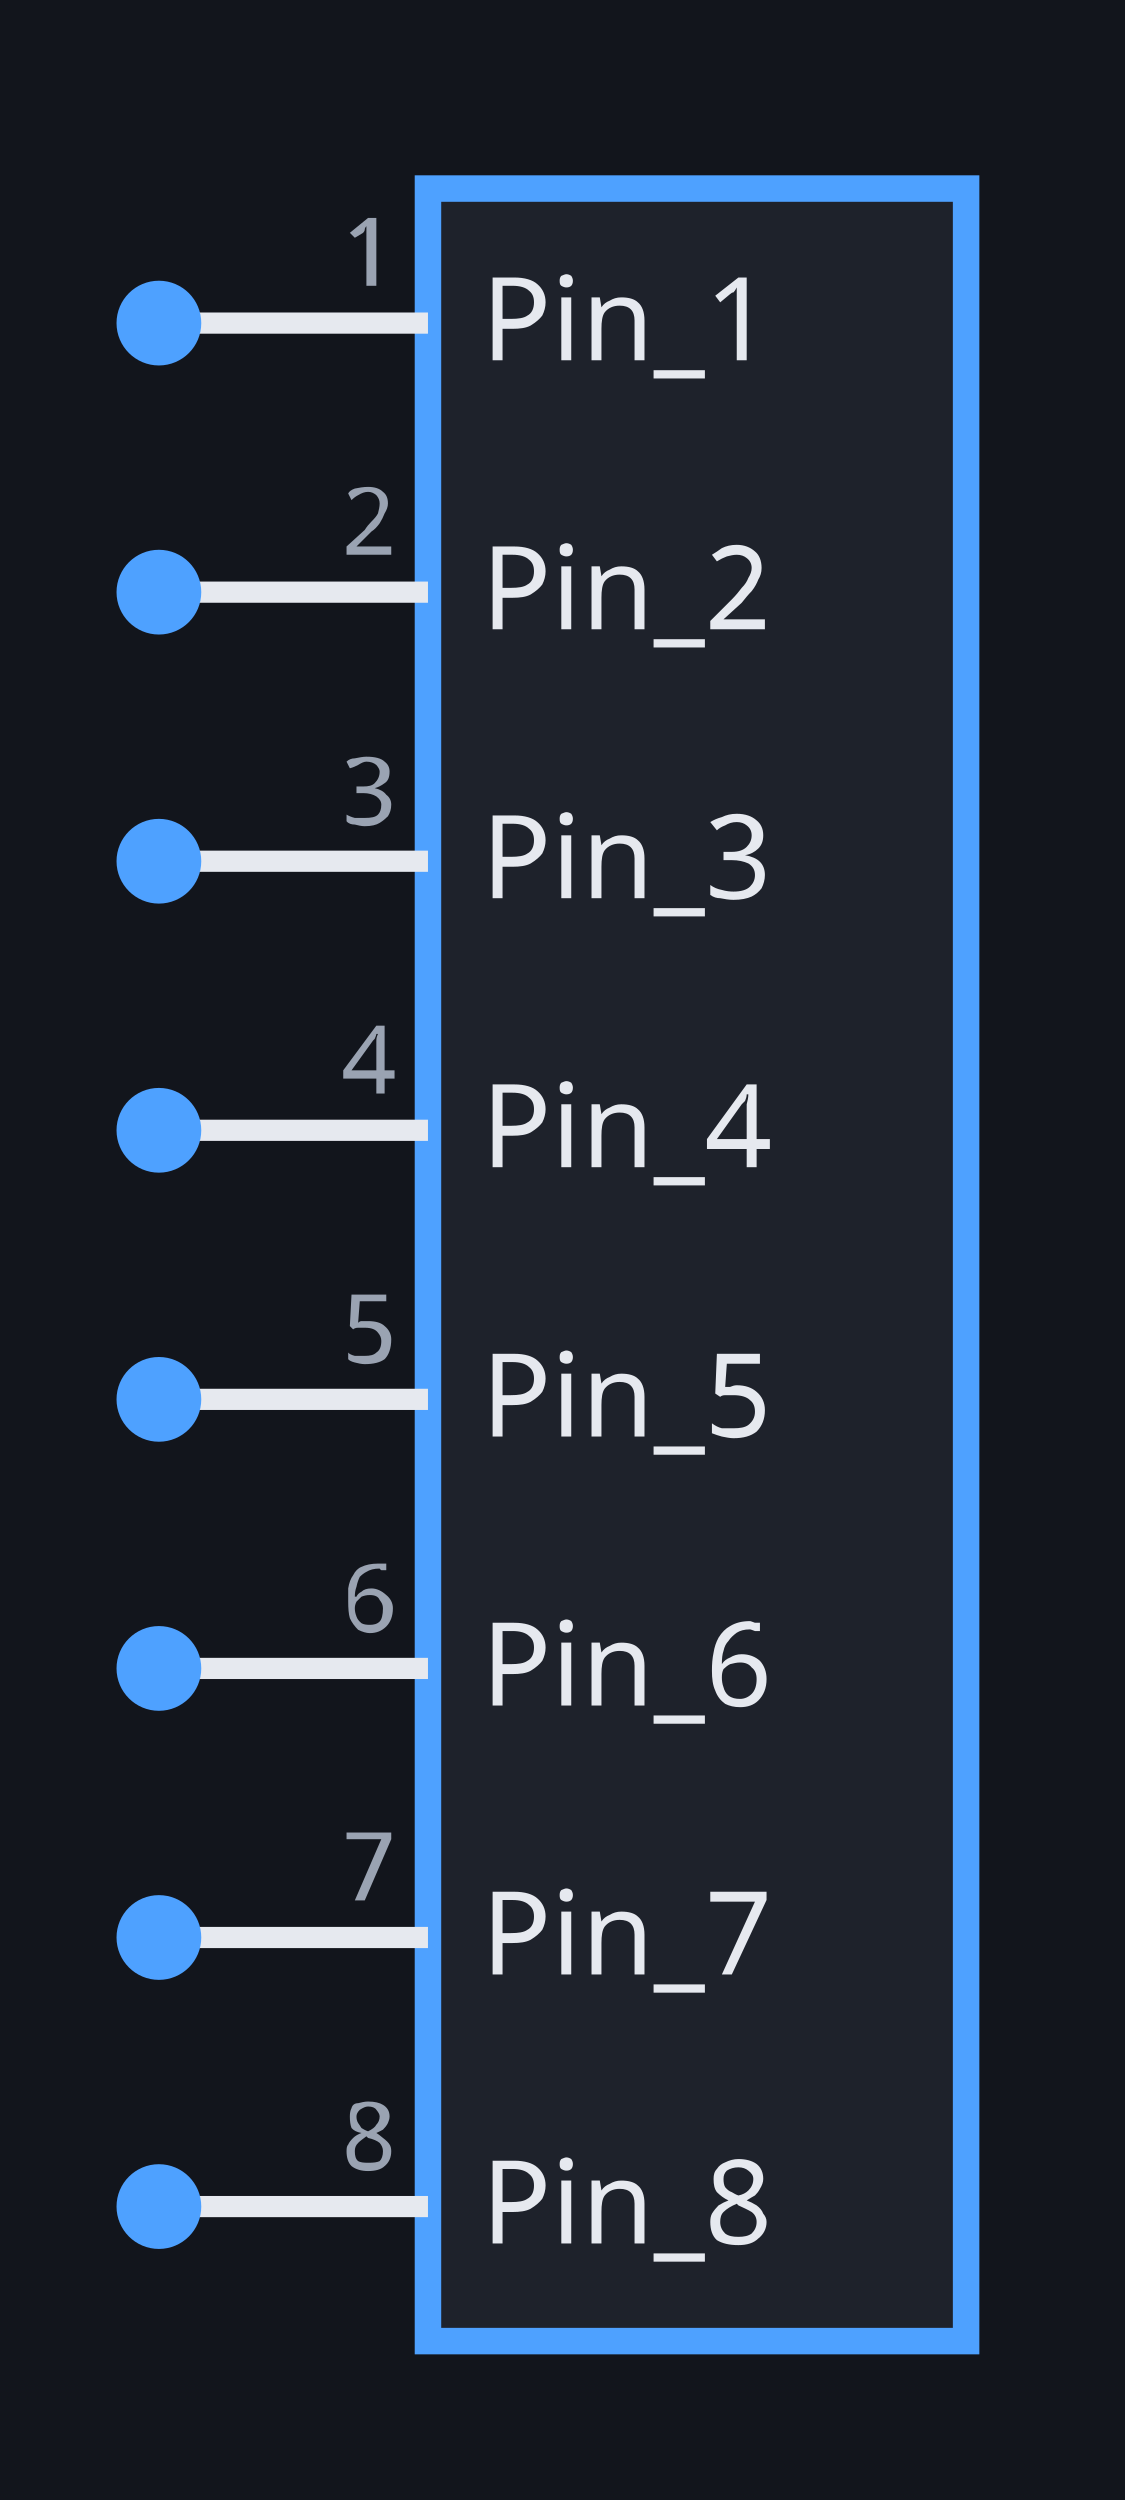
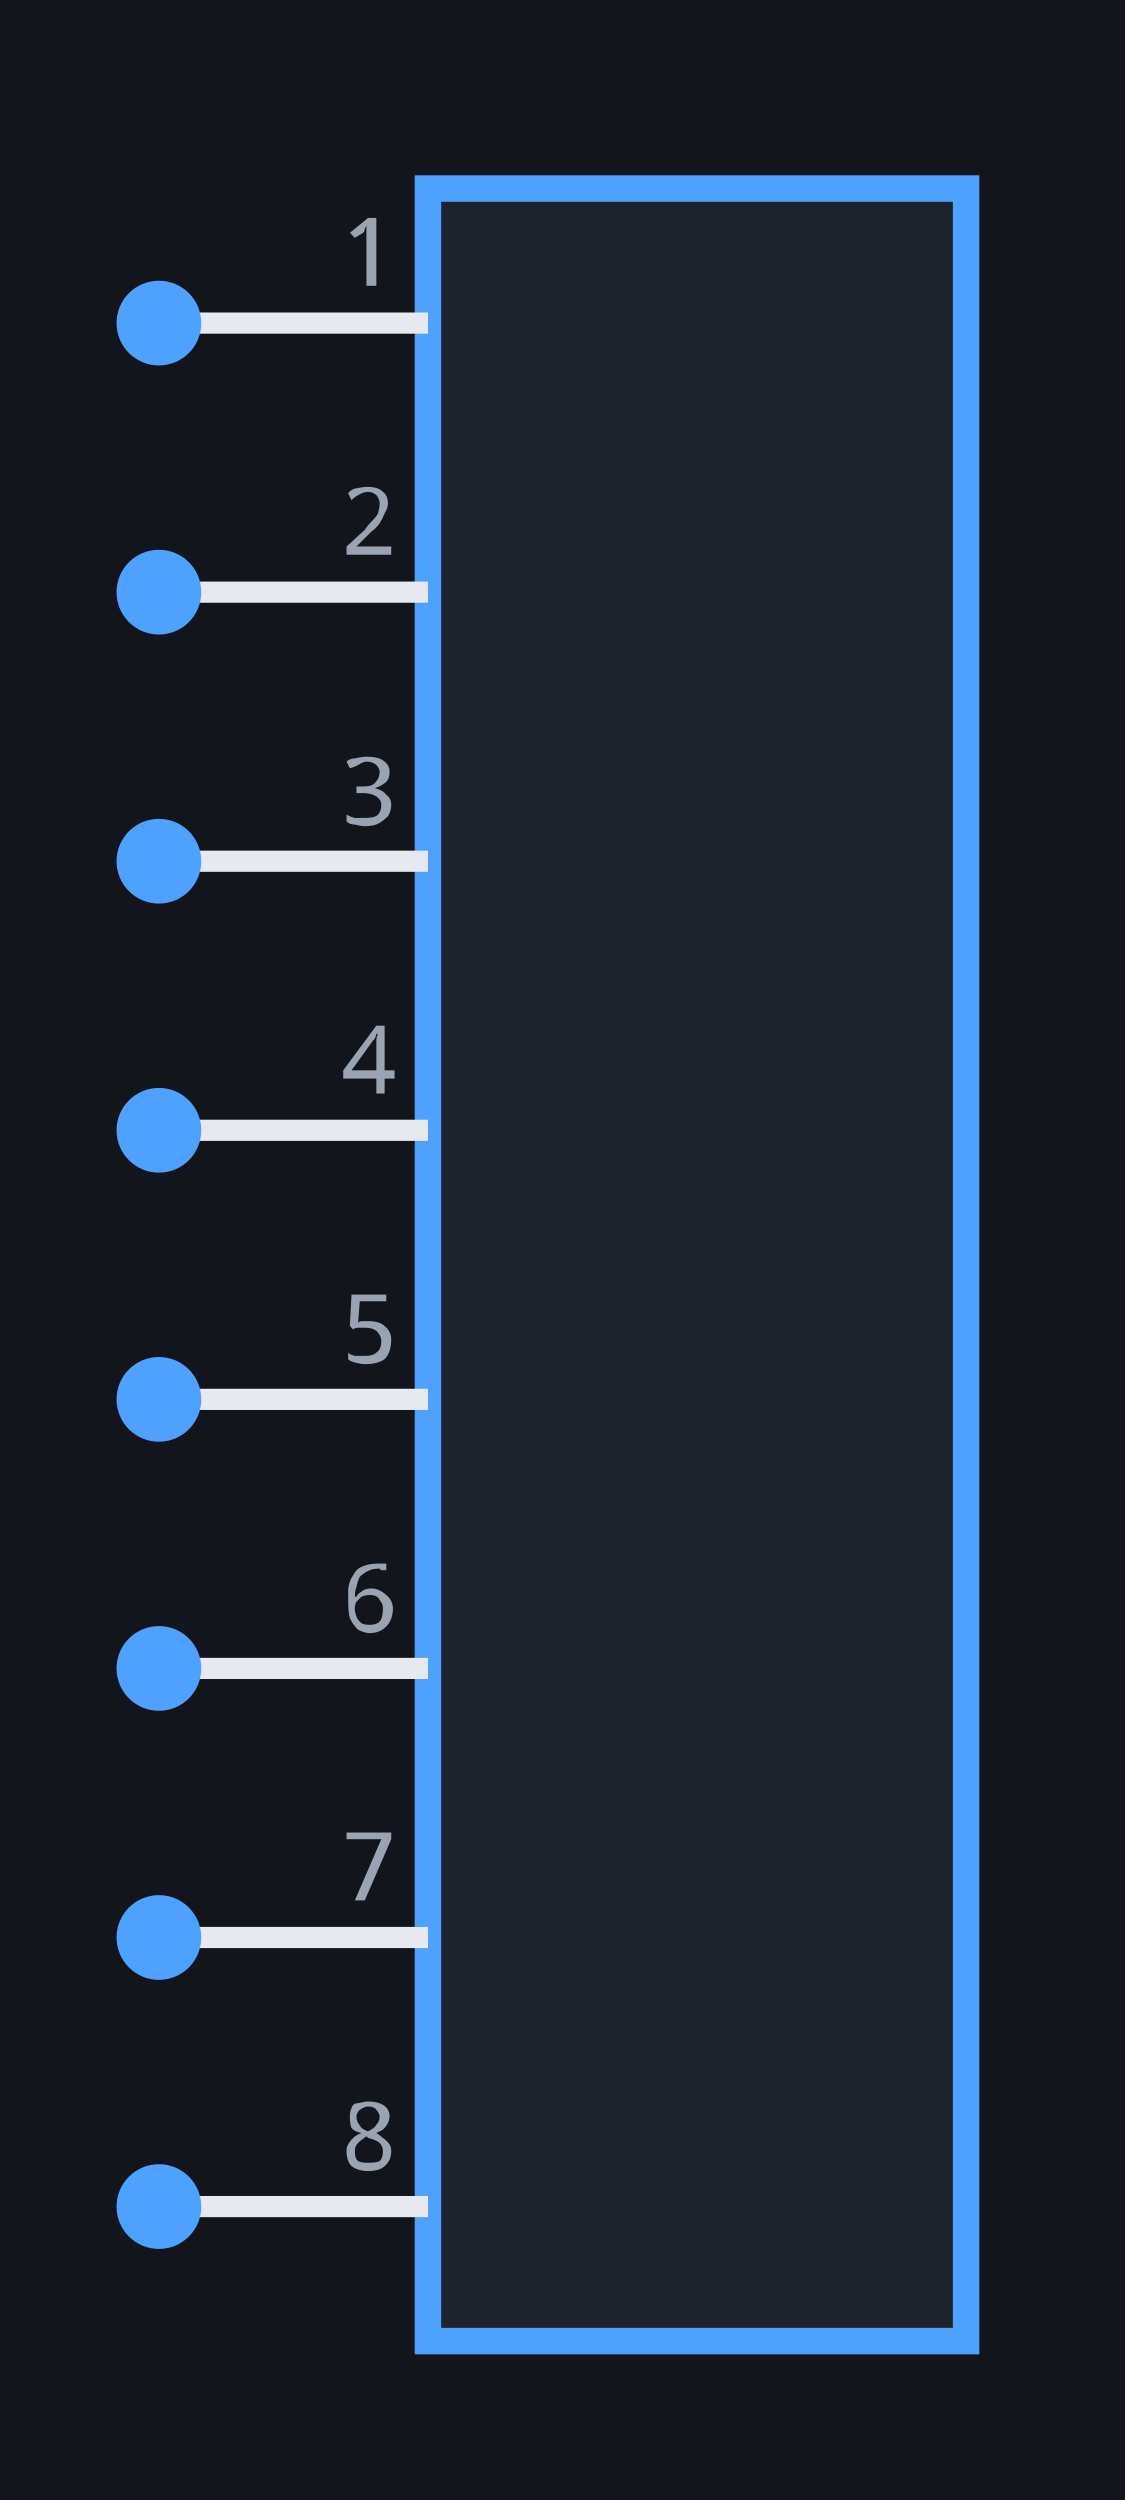
<svg xmlns="http://www.w3.org/2000/svg" viewBox="-6.58 -11.94 10.62 23.60" preserveAspectRatio="xMidYMid meet" style="width:100%;height:100%">
  <rect x="-6.58" y="-11.94" width="10.62" height="23.60" fill="#12151c" />
  <rect x="-2.540" y="-10.160" width="5.080" height="20.320" fill="#1e222b" stroke="#4ea1ff" stroke-width="0.25" />
  <line x1="-5.080" y1="-8.890" x2="-2.540" y2="-8.890" stroke="#e6e9ef" stroke-width="0.2" />
  <circle cx="-5.080" cy="-8.890" r="0.4" fill="#4ea1ff" />
-   <text x="-2.040" y="-8.540" fill="#e6e9ef" font-size="1.1" text-anchor="start" font-family="sans-serif">Pin_1</text>
  <text x="-2.840" y="-9.240" fill="#9aa3b2" font-size="0.9" text-anchor="end" font-family="sans-serif">1</text>
  <line x1="-5.080" y1="-6.350" x2="-2.540" y2="-6.350" stroke="#e6e9ef" stroke-width="0.2" />
  <circle cx="-5.080" cy="-6.350" r="0.4" fill="#4ea1ff" />
-   <text x="-2.040" y="-6.000" fill="#e6e9ef" font-size="1.1" text-anchor="start" font-family="sans-serif">Pin_2</text>
  <text x="-2.840" y="-6.700" fill="#9aa3b2" font-size="0.9" text-anchor="end" font-family="sans-serif">2</text>
  <line x1="-5.080" y1="-3.810" x2="-2.540" y2="-3.810" stroke="#e6e9ef" stroke-width="0.2" />
  <circle cx="-5.080" cy="-3.810" r="0.4" fill="#4ea1ff" />
-   <text x="-2.040" y="-3.460" fill="#e6e9ef" font-size="1.1" text-anchor="start" font-family="sans-serif">Pin_3</text>
  <text x="-2.840" y="-4.160" fill="#9aa3b2" font-size="0.9" text-anchor="end" font-family="sans-serif">3</text>
  <line x1="-5.080" y1="-1.270" x2="-2.540" y2="-1.270" stroke="#e6e9ef" stroke-width="0.2" />
  <circle cx="-5.080" cy="-1.270" r="0.4" fill="#4ea1ff" />
-   <text x="-2.040" y="-0.920" fill="#e6e9ef" font-size="1.1" text-anchor="start" font-family="sans-serif">Pin_4</text>
  <text x="-2.840" y="-1.620" fill="#9aa3b2" font-size="0.9" text-anchor="end" font-family="sans-serif">4</text>
  <line x1="-5.080" y1="1.270" x2="-2.540" y2="1.270" stroke="#e6e9ef" stroke-width="0.2" />
  <circle cx="-5.080" cy="1.270" r="0.4" fill="#4ea1ff" />
-   <text x="-2.040" y="1.620" fill="#e6e9ef" font-size="1.1" text-anchor="start" font-family="sans-serif">Pin_5</text>
  <text x="-2.840" y="0.920" fill="#9aa3b2" font-size="0.9" text-anchor="end" font-family="sans-serif">5</text>
  <line x1="-5.080" y1="3.810" x2="-2.540" y2="3.810" stroke="#e6e9ef" stroke-width="0.2" />
  <circle cx="-5.080" cy="3.810" r="0.4" fill="#4ea1ff" />
-   <text x="-2.040" y="4.160" fill="#e6e9ef" font-size="1.1" text-anchor="start" font-family="sans-serif">Pin_6</text>
  <text x="-2.840" y="3.460" fill="#9aa3b2" font-size="0.9" text-anchor="end" font-family="sans-serif">6</text>
  <line x1="-5.080" y1="6.350" x2="-2.540" y2="6.350" stroke="#e6e9ef" stroke-width="0.2" />
  <circle cx="-5.080" cy="6.350" r="0.4" fill="#4ea1ff" />
-   <text x="-2.040" y="6.700" fill="#e6e9ef" font-size="1.1" text-anchor="start" font-family="sans-serif">Pin_7</text>
  <text x="-2.840" y="6.000" fill="#9aa3b2" font-size="0.9" text-anchor="end" font-family="sans-serif">7</text>
  <line x1="-5.080" y1="8.890" x2="-2.540" y2="8.890" stroke="#e6e9ef" stroke-width="0.2" />
  <circle cx="-5.080" cy="8.890" r="0.4" fill="#4ea1ff" />
-   <text x="-2.040" y="9.240" fill="#e6e9ef" font-size="1.1" text-anchor="start" font-family="sans-serif">Pin_8</text>
  <text x="-2.840" y="8.540" fill="#9aa3b2" font-size="0.9" text-anchor="end" font-family="sans-serif">8</text>
</svg>
